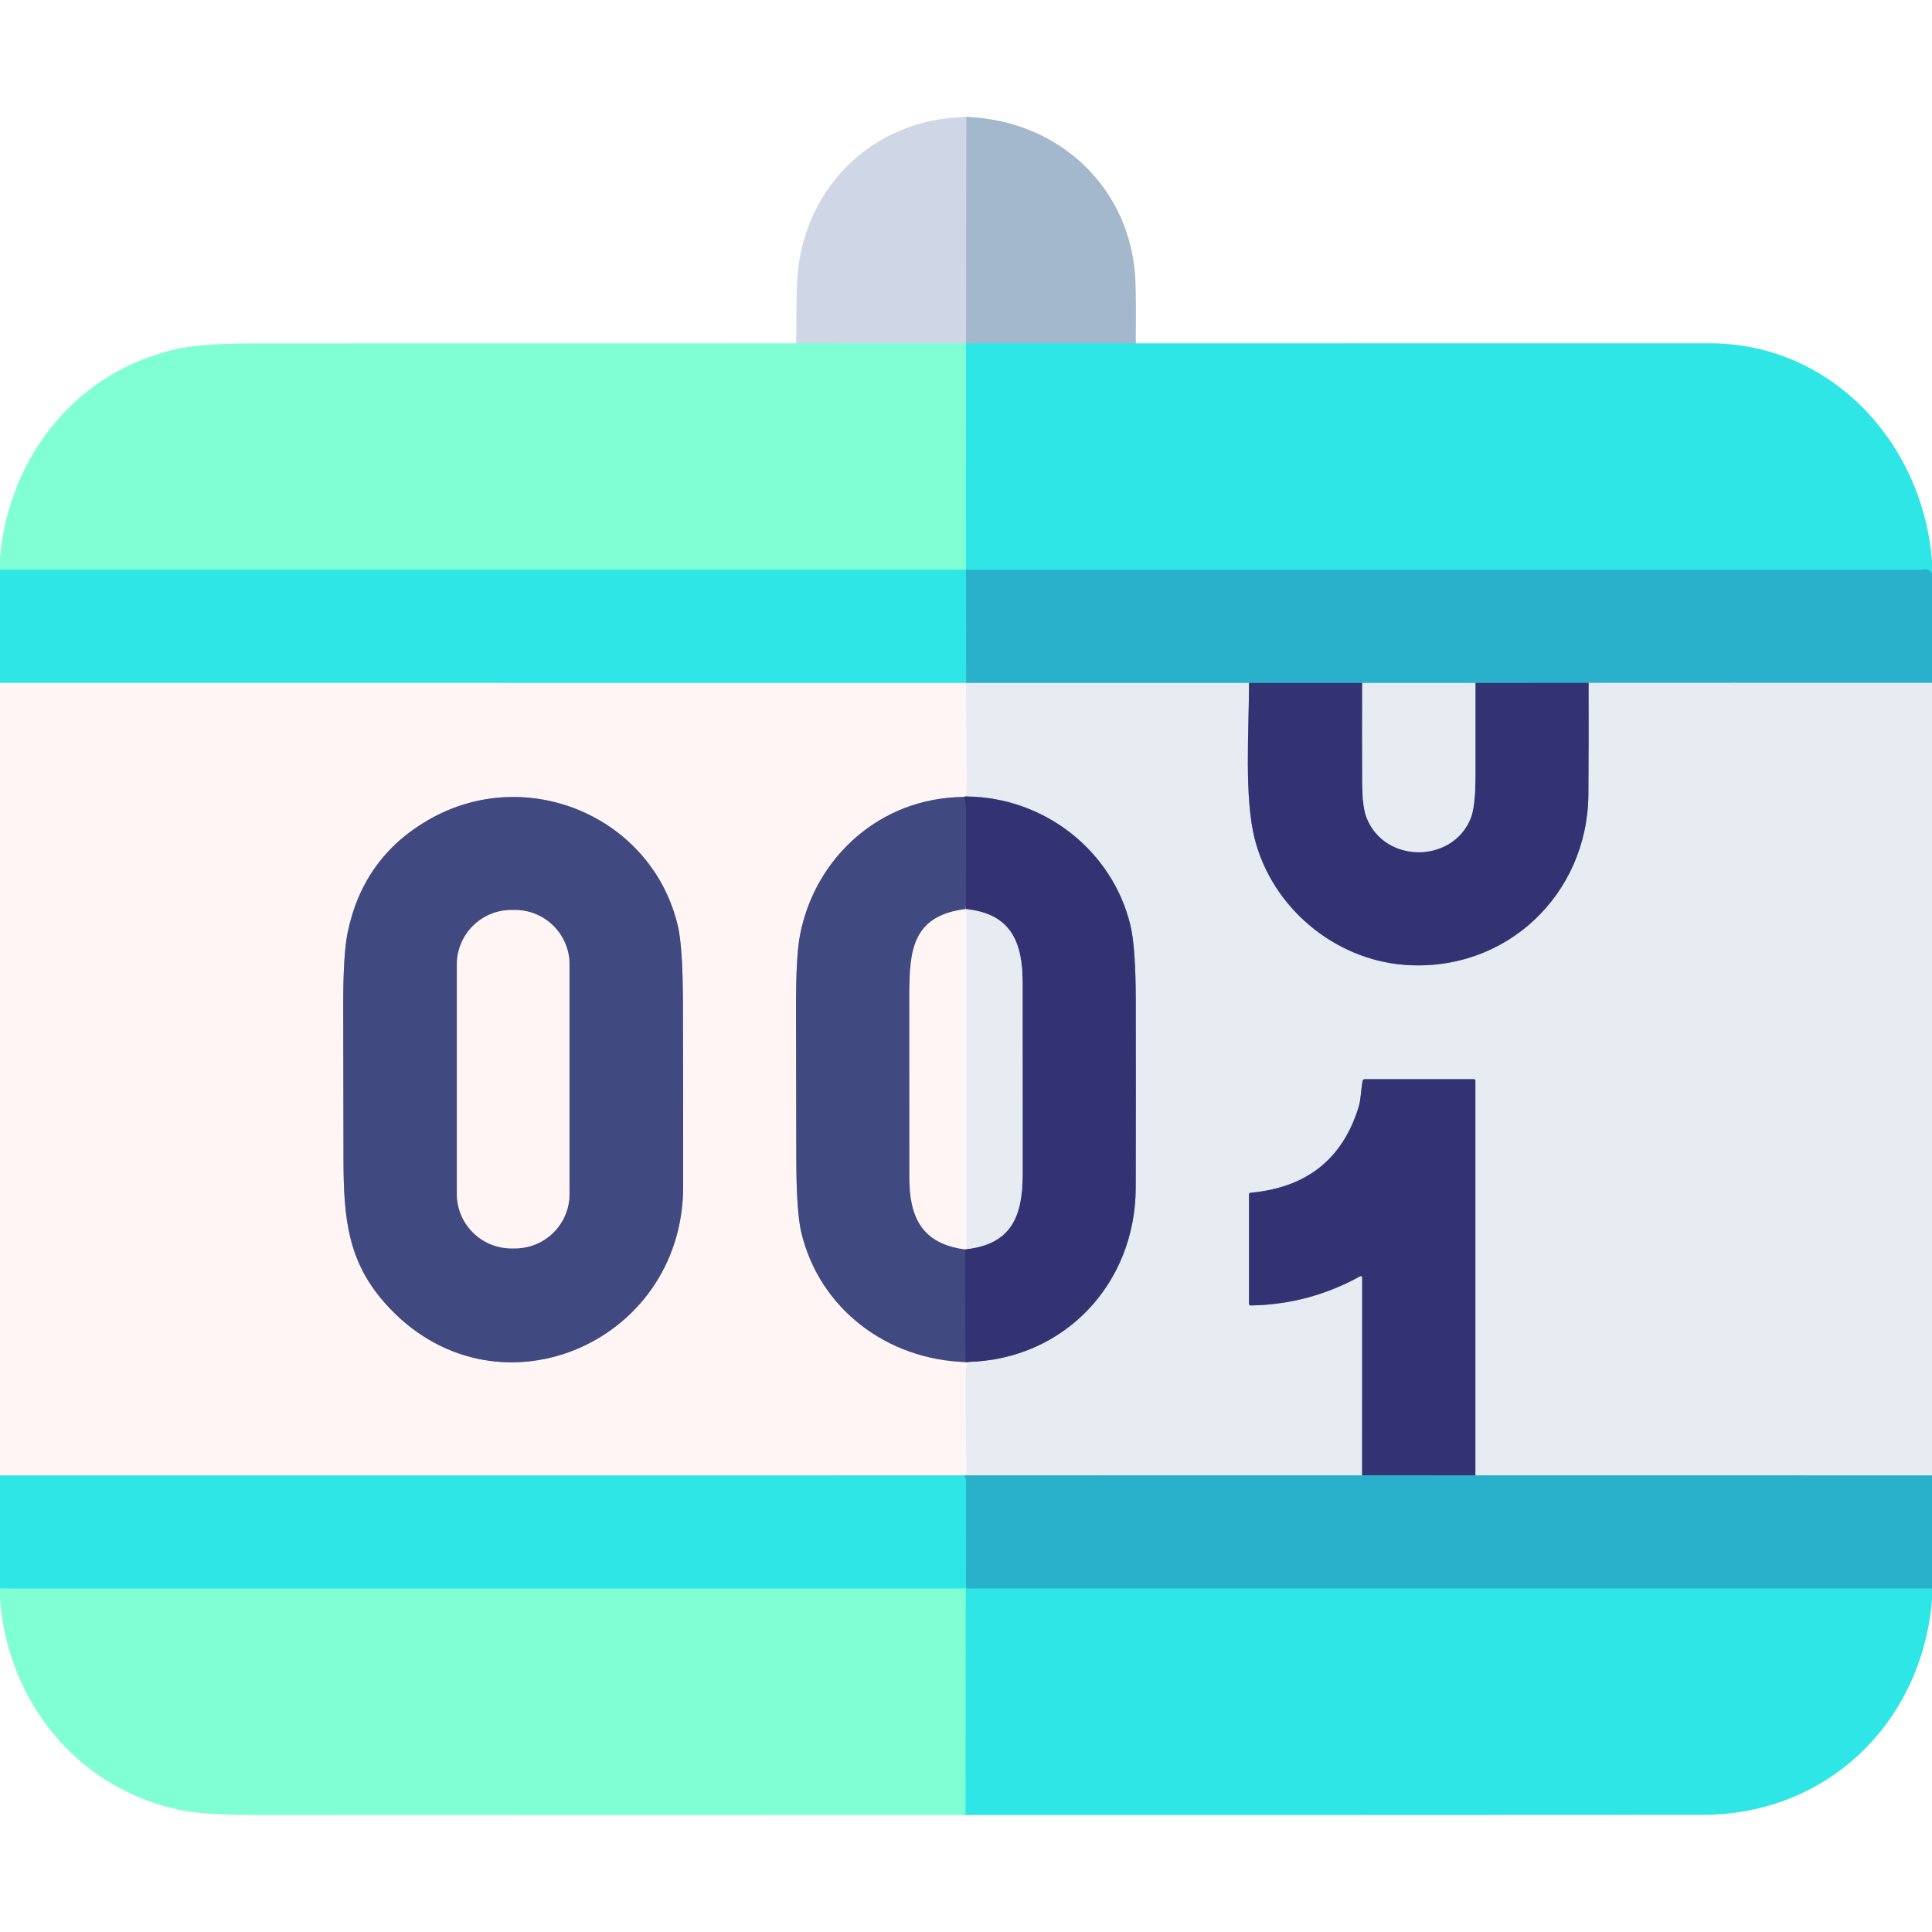
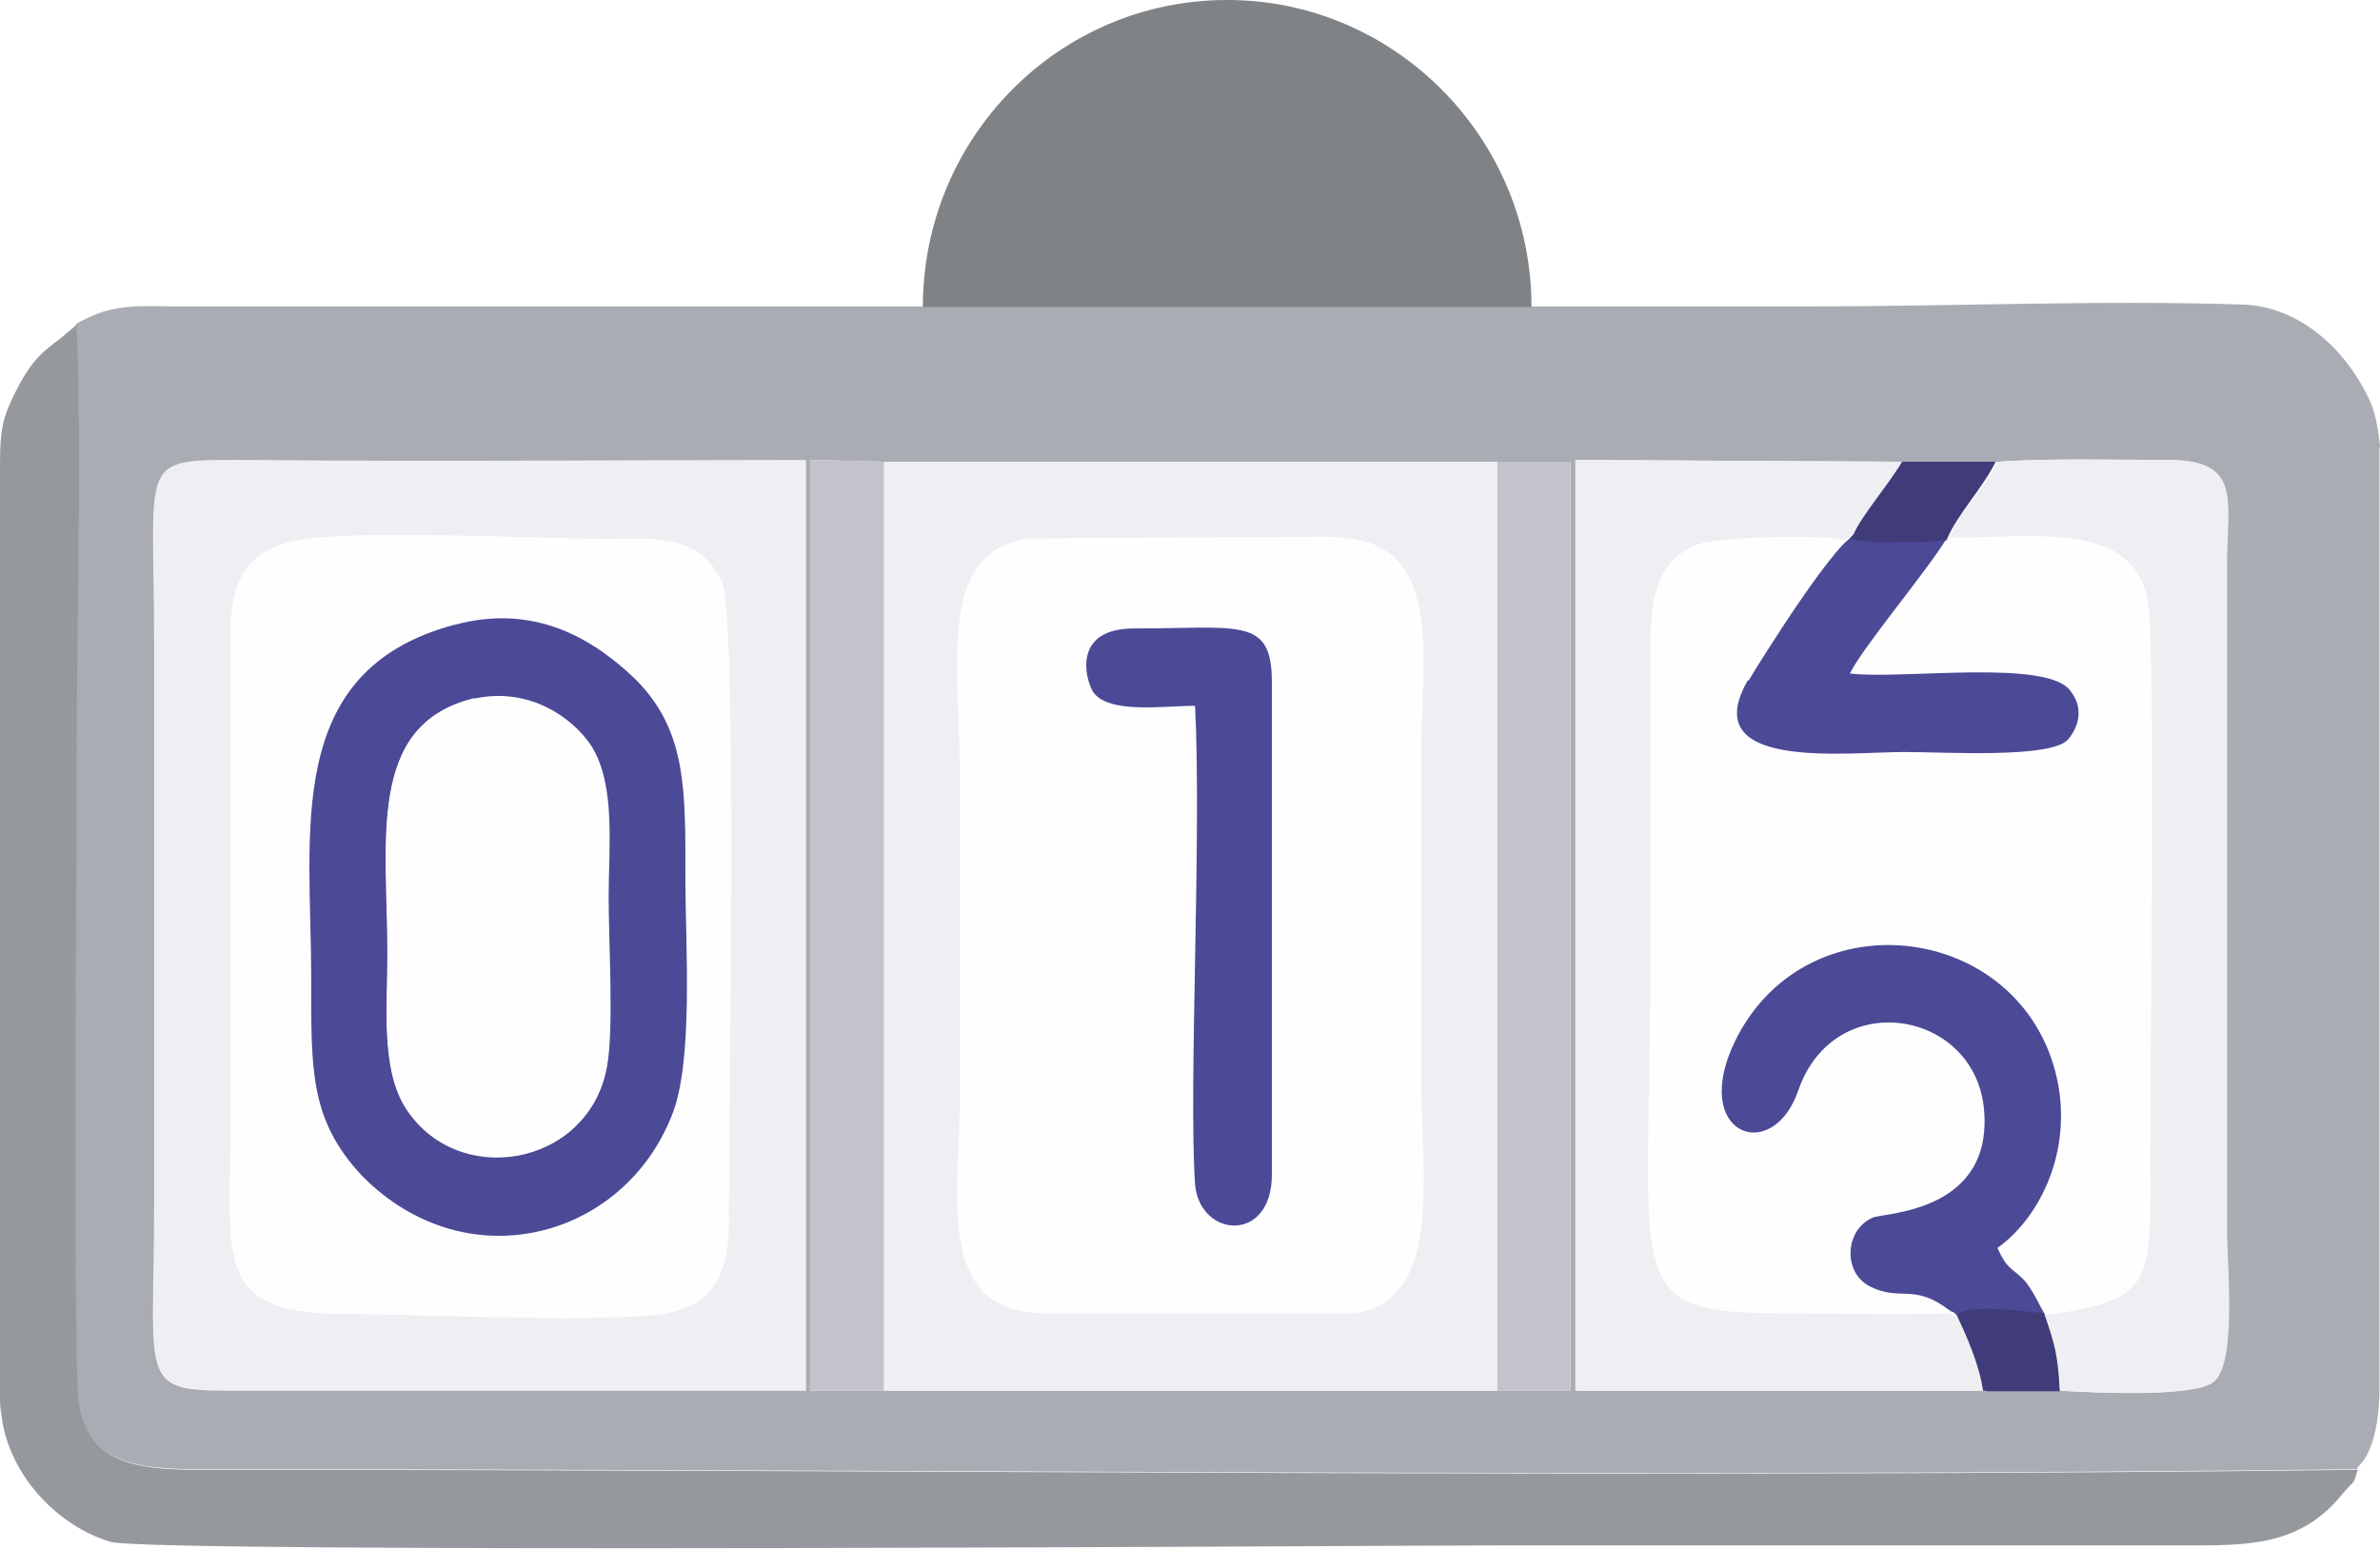
- <svg xmlns="http://www.w3.org/2000/svg" version="1.1" viewBox="0.00 0.00 512.00 512.00">
-   <g stroke-width="2.00" fill="none" stroke-linecap="butt">
-     <path stroke="#b9c8d9" vector-effect="non-scaling-stroke" d="   M 256.11 30.99   L 256.02 91.00" />
-     <path stroke="#a8ebdd" vector-effect="non-scaling-stroke" d="   M 256.02 91.00   L 211.02 90.99" />
-     <path stroke="#69cfd9" vector-effect="non-scaling-stroke" d="   M 300.99 91.00   L 256.02 91.00" />
-     <path stroke="#57f3dd" vector-effect="non-scaling-stroke" d="   M 256.02 91.00   L 256.00 151.00" />
-     <path stroke="#57f3dd" vector-effect="non-scaling-stroke" d="   M 256.00 151.00   L 0.00 151.01" />
-     <path stroke="#2cccd9" vector-effect="non-scaling-stroke" d="   M 512.00 151.99   C 510.69 150.35 510.29 151.00 508.68 151.00   Q 382.34 151.00 256.00 151.00" />
-     <path stroke="#88cfdf" vector-effect="non-scaling-stroke" d="   M 512.00 180.97   L 420.99 180.99" />
-     <path stroke="#2e72a0" vector-effect="non-scaling-stroke" d="   M 420.99 180.99   L 391.00 181.00" />
-     <path stroke="#88cfdf" vector-effect="non-scaling-stroke" d="   M 391.00 181.00   L 361.01 181.00" />
-     <path stroke="#2e72a0" vector-effect="non-scaling-stroke" d="   M 361.01 181.00   L 331.02 181.00" />
-     <path stroke="#88cfdf" vector-effect="non-scaling-stroke" d="   M 331.02 181.00   L 256.03 181.00" />
-     <path stroke="#2cccd9" vector-effect="non-scaling-stroke" d="   M 256.03 181.00   L 256.00 151.00" />
-     <path stroke="#97eeee" vector-effect="non-scaling-stroke" d="   M 256.03 181.00   L 0.00 180.99" />
-     <path stroke="#f3f1f4" vector-effect="non-scaling-stroke" d="   M 256.03 181.00   L 256.19 211.08" />
-     <path stroke="#9994b4" vector-effect="non-scaling-stroke" d="   M 256.19 211.08   Q 255.78 211.02 255.42 211.21" />
-     <path stroke="#a0a0bb" vector-effect="non-scaling-stroke" d="   M 255.42 211.21   C 233.22 211.37 216.07 227.23 212.05 247.59   Q 210.91 253.35 210.95 267.51   Q 211.02 287.23 211.03 306.94   Q 211.04 321.26 212.40 326.83   C 217.32 346.97 235.16 360.30 255.85 360.96" />
-     <path stroke="#9994b4" vector-effect="non-scaling-stroke" d="   M 255.85 360.96   Q 256.13 361.11 256.55 360.93" />
-     <path stroke="#f3f1f4" vector-effect="non-scaling-stroke" d="   M 256.55 360.93   Q 255.98 362.14 255.97 363.00   Q 255.87 376.96 256.17 390.99" />
-     <path stroke="#94d3e1" vector-effect="non-scaling-stroke" d="   M 256.17 390.99   L 255.50 391.01" />
-     <path stroke="#97eeee" vector-effect="non-scaling-stroke" d="   M 255.50 391.01   L 0.00 391.02" />
-     <path stroke="#a0a0bb" vector-effect="non-scaling-stroke" d="   M 179.65 245.43   C 172.85 216.40 139.61 202.36 113.71 217.18   Q 96.27 227.15 92.14 247.09   Q 90.92 252.96 90.96 267.00   Q 91.01 287.09 91.03 307.19   C 91.05 323.11 92.25 334.27 101.97 345.28   C 130.58 377.68 181.01 356.48 181.04 314.50   Q 181.06 289.90 180.98 265.32   Q 180.93 250.92 179.65 245.43" />
-     <path stroke="#88cfdf" vector-effect="non-scaling-stroke" d="   M 512.00 391.00   L 390.99 390.99" />
-     <path stroke="#8d90b3" vector-effect="non-scaling-stroke" d="   M 390.99 390.99   L 390.99 286.36   A 0.36 0.35 90.0 0 0 390.64 286.00   L 361.73 286.00   Q 361.17 286.00 361.08 286.54   C 360.68 288.75 360.65 291.37 360.07 293.29   Q 353.75 314.05 331.42 316.09   Q 331.00 316.13 331.00 316.54   L 331.00 345.49   Q 331.00 345.97 331.47 345.96   Q 346.98 345.69 360.47 338.21   A 0.35 0.35 0.0 0 1 360.99 338.52   L 360.98 390.97" />
-     <path stroke="#88cfdf" vector-effect="non-scaling-stroke" d="   M 360.98 390.97   L 256.17 390.99" />
-     <path stroke="#8d90b3" vector-effect="non-scaling-stroke" d="   M 256.55 360.93   C 282.10 360.25 300.92 340.17 300.98 314.75   Q 301.04 289.90 300.99 265.06   Q 300.96 250.91 299.56 245.17   C 294.75 225.35 276.75 211.32 256.19 211.08" />
-     <path stroke="#8d90b3" vector-effect="non-scaling-stroke" d="   M 331.02 181.00   C 330.95 194.12 329.73 211.33 332.52 222.32   C 337.17 240.58 353.68 254.30 372.26 255.70   C 399.09 257.71 420.76 237.06 420.94 210.49   Q 421.04 195.81 420.99 180.99" />
-     <path stroke="#8d90b3" vector-effect="non-scaling-stroke" d="   M 361.01 181.00   Q 360.97 194.31 361.02 207.54   Q 361.04 213.84 362.16 216.68   C 366.97 228.94 384.92 228.76 389.72 216.91   Q 391.01 213.74 391.00 205.41   Q 391.00 193.25 391.00 181.00" />
-     <path stroke="#3a3f7a" vector-effect="non-scaling-stroke" d="   M 255.85 360.96   L 255.73 331.09" />
-     <path stroke="#9994b4" vector-effect="non-scaling-stroke" d="   M 255.73 331.09   Q 255.20 330.96 256.10 331.03" />
-     <path stroke="#8d90b3" vector-effect="non-scaling-stroke" d="   M 256.10 331.03   C 268.13 329.69 270.99 322.16 271.00 311.19   Q 271.01 285.82 270.99 260.43   C 270.99 249.59 267.87 242.13 255.95 240.93" />
-     <path stroke="#3a3f7a" vector-effect="non-scaling-stroke" d="   M 255.95 240.93   Q 256.01 227.88 256.00 214.75   Q 256.00 212.76 255.42 211.21" />
-     <path stroke="#a0a0bb" vector-effect="non-scaling-stroke" d="   M 150.92 255.60   A 14.43 14.43 0.0 0 0 136.49 241.17   L 135.51 241.17   A 14.43 14.43 0.0 0 0 121.08 255.60   L 121.08 316.40   A 14.43 14.43 0.0 0 0 135.51 330.83   L 136.49 330.83   A 14.43 14.43 0.0 0 0 150.92 316.40   L 150.92 255.60" />
-     <path stroke="#939bb9" vector-effect="non-scaling-stroke" d="   M 255.95 240.93   L 254.93 241.05" />
-     <path stroke="#a0a0bb" vector-effect="non-scaling-stroke" d="   M 254.93 241.05   C 242.24 243.06 241.00 251.35 241.00 263.15   Q 240.99 287.60 241.01 312.09   C 241.01 322.61 244.35 329.61 255.73 331.09" />
-     <path stroke="#f3f1f4" vector-effect="non-scaling-stroke" d="   M 256.10 331.03   L 256.10 241.79   Q 256.10 241.39 255.71 241.28   L 254.93 241.05" />
-     <path stroke="#2e72a0" vector-effect="non-scaling-stroke" d="   M 390.99 390.99   L 360.98 390.97" />
-     <path stroke="#2cccd9" vector-effect="non-scaling-stroke" d="   M 512.00 420.99   L 255.97 420.99" />
-     <path stroke="#2cccd9" vector-effect="non-scaling-stroke" d="   M 255.97 420.99   Q 256.02 406.85 256.00 392.70   C 256.00 391.91 255.79 391.70 255.50 391.01" />
-     <path stroke="#57f3dd" vector-effect="non-scaling-stroke" d="   M 255.97 420.99   L 0.00 420.98" />
-     <path stroke="#57f3dd" vector-effect="non-scaling-stroke" d="   M 255.97 420.99   L 255.90 480.99" />
+ <svg xmlns="http://www.w3.org/2000/svg" id="_Слой_2" data-name="Слой 2" viewBox="0 0 39.69 25.82">
+   <defs>
+     <style>
+       .cls-1 {
+         fill: #4c4997;
+       }
+ 
+       .cls-1, .cls-2, .cls-3, .cls-4, .cls-5, .cls-6, .cls-7, .cls-8 {
+         fill-rule: evenodd;
+       }
+ 
+       .cls-2 {
+         fill: #7f8386;
+       }
+ 
+       .cls-3 {
+         fill: #efeff3;
+       }
+ 
+       .cls-4 {
+         fill: #95999e;
+       }
+ 
+       .cls-5 {
+         fill: #3f3c79;
+       }
+ 
+       .cls-6, .cls-9 {
+         fill: #c4c2cd;
+       }
+ 
+       .cls-7 {
+         fill: #fefefe;
+       }
+ 
+       .cls-8 {
+         fill: #a9acb3;
+       }
+     </style>
+   </defs>
+   <g id="_Слой_1-2" data-name="Слой 1">
+     <g>
+       <path class="cls-8" d="m14.74,7.7h11.45v15.49h-12.67V7.67l1.22.03Zm24.94-.23v15.8c-.03.94-.34,1.17-.34,1.17,0,0-.03.03-.03.06-11.74.14-23.78,0-35.57,0-1.19,0-2.27.06-2.44-1.15-.09-.63-.03-9.71-.03-10.82,0-2.32.09-4.78,0-7.13.51-.29.85-.31,1.59-.29h27.3c2.35,0,4.96-.11,7.29-.03.96.06,1.7.8,2.07,1.6.09.2.14.46.17.77h0Zm-26.25,15.72H4.11c-1.84,0-1.53.03-1.53-3.12v-9.33c0-3.18-.31-3.06,1.62-3.06,3.09.03,6.15,0,9.24,0v15.52Zm20.92,0h-1.16l-.17-.37.06.37h-6.8V7.67l5.47.03h1.56c.91-.06,1.93-.03,2.83-.03,1.25,0,.99.66.99,1.75v11.11c0,.6.17,2.2-.23,2.52-.34.26-2.04.17-2.55.14h0Z" />
+       <path class="cls-7" d="m19.93,11.77c-.54,0-1.45.14-1.7-.23-.14-.23-.34-1.06.68-1.06,1.76,0,2.3-.2,2.3.89v8.22c0,1.15-1.19,1.06-1.28.17-.11-1.6.11-5.75,0-7.99h0Zm-2.78-2.78c-1.53.23-1.13,2.09-1.13,4.04v5.24c0,1.63-.45,3.64,1.42,3.64h5.16c1.47-.23,1.11-2.23,1.11-4.04v-5.24c0-1.66.43-3.64-1.45-3.66l-5.1.03Z" />
+       <path class="cls-7" d="m32.51,21.9c-.6-.46-.82-.2-1.33-.46-.45-.23-.43-.94.06-1.15.26-.09,2.04-.11,1.84-1.86-.2-1.6-2.49-1.98-3.09-.26-.43,1.26-1.81.74-1.05-.83,1.22-2.46,4.9-1.95,5.39.77.2,1.2-.37,2.23-1.02,2.69.17.37.25.3.45.54.14.17.23.37.34.57,1.87-.26,1.76-.52,1.76-2.72,0-1.4.09-8.36-.03-9.1-.2-1.49-1.98-1.12-3.34-1.15h-.06c-.37.6-1.39,1.8-1.62,2.26.82.11,3.34-.26,3.69.31.2.26.14.57-.06.8-.31.31-2.04.2-2.72.2-.96,0-3.49.31-2.61-1.2.34-.57,1.56-1.95,1.64-2.32-.28-.11-2.13-.06-2.41.06-.74.26-.82.92-.82,1.83v5.33c0,5.21-.51,5.67,2.24,5.67.91,0,1.84.03,2.75,0h0Z" />
+       <path class="cls-4" d="m39.32,24.51c-11.74.14-23.78,0-35.57,0-1.19,0-2.27.06-2.44-1.15-.09-.63-.03-9.71-.03-10.82,0-2.32.09-4.78,0-7.13-.43.4-.62.4-.94.97-.28.52-.34.72-.34,1.35v15.63c0,.14.03.23.03.29.14.97.94,1.8,1.81,2.06.65.2,21.49.06,23.19.06h11.65c.96,0,1.76-.06,2.41-.89.2-.23.14-.09.23-.37h0Z" />
+       <path class="cls-3" d="m4.93,9.02c.88-.2,4.11-.03,5.24-.03.96-.03,1.53,0,1.87.72.26.6.11,8.96.11,10.51.03.92-.2,1.49-.96,1.66-.85.2-4.2.03-5.3.03-2.38.03-2.04-.86-2.04-3.24v-7.99c-.03-.94.23-1.49,1.08-1.66h0Zm8.5,14.17V7.67c-3.09,0-6.15.03-9.24,0-1.93,0-1.62-.11-1.62,3.06v9.33c0,3.15-.31,3.12,1.53,3.12h9.33Z" />
+       <path class="cls-3" d="m22.25,8.96c1.87.03,1.45,2,1.45,3.66v5.24c0,1.8.37,3.81-1.11,4.04h-5.16c-1.87,0-1.42-2-1.42-3.64v-5.24c0-1.95-.4-3.81,1.13-4.04l5.1-.03Zm-7.51,14.23h10.23V7.7h-10.23v15.49Z" />
+       <path class="cls-7" d="m7.57,10.42c1.36-.37,2.35.26,3.03.92.85.86.82,1.86.82,3.32,0,1.09.14,3.06-.23,3.95-.82,2.06-3.43,2.75-5.16,1-.88-.94-.85-1.78-.85-3.29,0-2.43-.48-5.12,2.38-5.9h0Zm-2.64-1.4c-.85.17-1.11.72-1.08,1.66v7.99c0,2.38-.34,3.26,2.04,3.24,1.11,0,4.45.17,5.3-.03.77-.17.99-.74.96-1.66,0-1.55.14-9.91-.11-10.51-.34-.72-.91-.74-1.87-.72-1.13,0-4.37-.17-5.24.03h0Z" />
+       <path class="cls-3" d="m33.02,22.82c-.06-.43-.2-.54-.34-.83-.11-.06-.09-.03-.17-.09-.91.03-1.84,0-2.75,0-2.75,0-2.24-.46-2.24-5.67v-5.33c0-.92.09-1.57.82-1.83.28-.11,2.13-.17,2.41-.06l.2-.14c.11-.31.57-.8.79-1.17l-5.47-.03v15.52h6.8l-.06-.37Z" />
+       <path class="cls-1" d="m7.91,11.65c.91-.2,1.64.31,1.96.8.4.66.28,1.66.28,2.52,0,.72.09,2.23-.03,2.83-.31,1.66-2.52,2.03-3.37.63-.4-.66-.28-1.69-.28-2.52,0-1.89-.37-3.84,1.45-4.27h0Zm-.34-1.23c-2.86.77-2.38,3.46-2.38,5.9,0,1.52-.03,2.35.85,3.29,1.73,1.75,4.34,1.06,5.16-1,.37-.89.23-2.86.23-3.95,0-1.46.03-2.46-.82-3.32-.68-.66-1.67-1.29-3.03-.92h0Z" />
+       <path class="cls-3" d="m32.49,8.96c1.36.03,3.15-.34,3.34,1.15.11.74.03,7.7.03,9.1,0,2.2.11,2.46-1.76,2.72.17.49.23.66.26,1.26.51.03,2.21.11,2.55-.14.4-.31.23-1.92.23-2.52v-11.11c0-1.09.26-1.75-.99-1.75-.91,0-1.93-.03-2.83.03-.2.4-.65.86-.82,1.26h0Z" />
+       <path class="cls-7" d="m7.91,11.65c-1.81.43-1.45,2.38-1.45,4.27,0,.83-.11,1.86.28,2.52.85,1.4,3.06,1.03,3.37-.63.11-.6.03-2.12.03-2.83,0-.86.11-1.86-.28-2.52-.31-.49-1.05-1-1.96-.8h0Z" />
+       <polygon class="cls-6" points="14.74 23.19 14.74 7.7 13.52 7.67 13.52 23.19 14.74 23.19" />
+       <rect class="cls-9" x="24.97" y="7.7" width="1.22" height="15.49" />
+       <path class="cls-1" d="m32.56,21.87c.09.06.02.04.14.09.23-.2,1.06-.07,1.4-.04-.11-.2-.2-.4-.34-.57-.23-.23-.28-.17-.45-.54.65-.46,1.22-1.49,1.02-2.69-.48-2.72-4.17-3.24-5.39-.77-.77,1.57.62,2.09,1.05.83.6-1.72,2.89-1.35,3.09.26.2,1.75-1.59,1.78-1.84,1.86-.48.2-.51.92-.06,1.15.51.26.73-.06,1.33.4l.05.03Z" />
+       <path class="cls-1" d="m19.93,11.77c.11,2.23-.11,6.38,0,7.99.09.89,1.28.97,1.28-.17v-8.22c0-1.09-.54-.89-2.3-.89-1.02,0-.82.83-.68,1.06.26.37,1.16.23,1.7.23h0Z" />
+       <path class="cls-1" d="m29.15,11.34c-.88,1.52,1.64,1.2,2.61,1.2.68,0,2.41.11,2.72-.2.2-.23.26-.54.06-.8-.34-.57-2.86-.2-3.69-.31.23-.46,1.25-1.66,1.62-2.26-.26.03-.51.03-.79.03h-.4c-.34-.06-.12-.03-.32-.07-.26-.06-1.63,2.13-1.8,2.42h0Z" />
+       <path class="cls-5" d="m30.84,8.97c.19.05.03.02.37.07.08.01.31,0,.4,0,.28,0,.57,0,.82-.03h.03c.17-.42.62-.89.82-1.31h-1.56c-.23.39-.67.89-.81,1.21l-.07.07Z" />
+       <path class="cls-5" d="m33.13,23.2h.06s1.16,0,1.16,0c-.03-.62-.09-.8-.26-1.3-.34-.03-1.23-.17-1.46.03.14.29.38.82.44,1.26h.05Z" />
+       <path class="cls-2" d="m20.47,0c2.78,0,5.07,2.29,5.07,5.12h-10.15c0-2.83,2.27-5.12,5.07-5.12h0Z" />
+     </g>
  </g>
-   <path fill="#cfd7e6" d="   M 256.11 30.99   L 256.02 91.00   L 211.02 90.99   Q 210.99 83.19 211.17 76.01   C 211.81 50.65 230.76 31.38 256.11 30.99   Z" />
-   <path fill="#a3b8cc" d="   M 256.11 30.99   C 280.68 31.84 299.90 49.87 300.91 74.57   Q 301.10 79.19 300.99 91.00   L 256.02 91.00   L 256.11 30.99   Z" />
-   <path fill="#80ffd4" d="   M 211.02 90.99   L 256.02 91.00   L 256.00 151.00   L 0.00 151.01   L 0.00 147.71   C 2.45 120.61 20.60 98.09 47.42 92.37   Q 53.73 91.02 67.32 91.01   Q 139.19 90.99 211.02 90.99   Z" />
-   <path fill="#2ee6e6" d="   M 256.02 91.00   L 300.99 91.00   Q 377.00 91.01 453.00 90.98   C 485.18 90.97 509.41 117.08 512.00 148.55   L 512.00 151.99   C 510.69 150.35 510.29 151.00 508.68 151.00   Q 382.34 151.00 256.00 151.00   L 256.02 91.00   Z" />
-   <path fill="#29b1cc" d="   M 512.00 151.99   L 512.00 180.97   L 420.99 180.99   L 391.00 181.00   L 361.01 181.00   L 331.02 181.00   L 256.03 181.00   L 256.00 151.00   Q 382.34 151.00 508.68 151.00   C 510.29 151.00 510.69 150.35 512.00 151.99   Z" />
-   <path fill="#2ee6e6" d="   M 256.00 151.00   L 256.03 181.00   L 0.00 180.99   L 0.00 151.01   L 256.00 151.00   Z" />
-   <path fill="#fff5f5" d="   M 0.00 180.99   L 256.03 181.00   L 256.19 211.08   Q 255.78 211.02 255.42 211.21   C 233.22 211.37 216.07 227.23 212.05 247.59   Q 210.91 253.35 210.95 267.51   Q 211.02 287.23 211.03 306.94   Q 211.04 321.26 212.40 326.83   C 217.32 346.97 235.16 360.30 255.85 360.96   Q 256.13 361.11 256.55 360.93   Q 255.98 362.14 255.97 363.00   Q 255.87 376.96 256.17 390.99   L 255.50 391.01   L 0.00 391.02   L 0.00 180.99   Z   M 179.65 245.43   C 172.85 216.40 139.61 202.36 113.71 217.18   Q 96.27 227.15 92.14 247.09   Q 90.92 252.96 90.96 267.00   Q 91.01 287.09 91.03 307.19   C 91.05 323.11 92.25 334.27 101.97 345.28   C 130.58 377.68 181.01 356.48 181.04 314.50   Q 181.06 289.90 180.98 265.32   Q 180.93 250.92 179.65 245.43   Z" />
-   <path fill="#e6ecf2" d="   M 512.00 180.97   L 512.00 391.00   L 390.99 390.99   L 390.99 286.36   A 0.36 0.35 90.0 0 0 390.64 286.00   L 361.73 286.00   Q 361.17 286.00 361.08 286.54   C 360.68 288.75 360.65 291.37 360.07 293.29   Q 353.75 314.05 331.42 316.09   Q 331.00 316.13 331.00 316.54   L 331.00 345.49   Q 331.00 345.97 331.47 345.96   Q 346.98 345.69 360.47 338.21   A 0.35 0.35 0.0 0 1 360.99 338.52   L 360.98 390.97   L 256.17 390.99   Q 255.87 376.96 255.97 363.00   Q 255.98 362.14 256.55 360.93   C 282.10 360.25 300.92 340.17 300.98 314.75   Q 301.04 289.90 300.99 265.06   Q 300.96 250.91 299.56 245.17   C 294.75 225.35 276.75 211.32 256.19 211.08   L 256.03 181.00   L 331.02 181.00   C 330.95 194.12 329.73 211.33 332.52 222.32   C 337.17 240.58 353.68 254.30 372.26 255.70   C 399.09 257.71 420.76 237.06 420.94 210.49   Q 421.04 195.81 420.99 180.99   L 512.00 180.97   Z" />
-   <path fill="#333373" d="   M 331.02 181.00   L 361.01 181.00   Q 360.97 194.31 361.02 207.54   Q 361.04 213.84 362.16 216.68   C 366.97 228.94 384.92 228.76 389.72 216.91   Q 391.01 213.74 391.00 205.41   Q 391.00 193.25 391.00 181.00   L 420.99 180.99   Q 421.04 195.81 420.94 210.49   C 420.76 237.06 399.09 257.71 372.26 255.70   C 353.68 254.30 337.17 240.58 332.52 222.32   C 329.73 211.33 330.95 194.12 331.02 181.00   Z" />
-   <path fill="#e6ecf2" d="   M 361.01 181.00   L 391.00 181.00   Q 391.00 193.25 391.00 205.41   Q 391.01 213.74 389.72 216.91   C 384.92 228.76 366.97 228.94 362.16 216.68   Q 361.04 213.84 361.02 207.54   Q 360.97 194.31 361.01 181.00   Z" />
-   <path fill="#333373" d="   M 256.19 211.08   C 276.75 211.32 294.75 225.35 299.56 245.17   Q 300.96 250.91 300.99 265.06   Q 301.04 289.90 300.98 314.75   C 300.92 340.17 282.10 360.25 256.55 360.93   Q 256.13 361.11 255.85 360.96   L 255.73 331.09   Q 255.20 330.96 256.10 331.03   C 268.13 329.69 270.99 322.16 271.00 311.19   Q 271.01 285.82 270.99 260.43   C 270.99 249.59 267.87 242.13 255.95 240.93   Q 256.01 227.88 256.00 214.75   Q 256.00 212.76 255.42 211.21   Q 255.78 211.02 256.19 211.08   Z" />
-   <path fill="#404a80" d="   M 113.71 217.18   C 139.61 202.36 172.85 216.40 179.65 245.43   Q 180.93 250.92 180.98 265.32   Q 181.06 289.90 181.04 314.50   C 181.01 356.48 130.58 377.68 101.97 345.28   C 92.25 334.27 91.05 323.11 91.03 307.19   Q 91.01 287.09 90.96 267.00   Q 90.92 252.96 92.14 247.09   Q 96.27 227.15 113.71 217.18   Z   M 150.92 255.60   A 14.43 14.43 0.0 0 0 136.49 241.17   L 135.51 241.17   A 14.43 14.43 0.0 0 0 121.08 255.60   L 121.08 316.40   A 14.43 14.43 0.0 0 0 135.51 330.83   L 136.49 330.83   A 14.43 14.43 0.0 0 0 150.92 316.40   L 150.92 255.60   Z" />
-   <path fill="#404a80" d="   M 255.42 211.21   Q 256.00 212.76 256.00 214.75   Q 256.01 227.88 255.95 240.93   L 254.93 241.05   C 242.24 243.06 241.00 251.35 241.00 263.15   Q 240.99 287.60 241.01 312.09   C 241.01 322.61 244.35 329.61 255.73 331.09   L 255.85 360.96   C 235.16 360.30 217.32 346.97 212.40 326.83   Q 211.04 321.26 211.03 306.94   Q 211.02 287.23 210.95 267.51   Q 210.91 253.35 212.05 247.59   C 216.07 227.23 233.22 211.37 255.42 211.21   Z" />
-   <rect fill="#fff5f5" x="121.08" y="241.17" width="29.84" height="89.66" rx="14.43" />
-   <path fill="#e6ecf2" d="   M 255.95 240.93   C 267.87 242.13 270.99 249.59 270.99 260.43   Q 271.01 285.82 271.00 311.19   C 270.99 322.16 268.13 329.69 256.10 331.03   L 256.10 241.79   Q 256.10 241.39 255.71 241.28   L 254.93 241.05   L 255.95 240.93   Z" />
-   <path fill="#fff5f5" d="   M 254.93 241.05   L 255.71 241.28   Q 256.10 241.39 256.10 241.79   L 256.10 331.03   Q 255.20 330.96 255.73 331.09   C 244.35 329.61 241.01 322.61 241.01 312.09   Q 240.99 287.60 241.00 263.15   C 241.00 251.35 242.24 243.06 254.93 241.05   Z" />
-   <path fill="#333373" d="   M 390.99 390.99   L 360.98 390.97   L 360.99 338.52   A 0.35 0.35 0.0 0 0 360.47 338.21   Q 346.98 345.69 331.47 345.96   Q 331.00 345.97 331.00 345.49   L 331.00 316.54   Q 331.00 316.13 331.42 316.09   Q 353.75 314.05 360.07 293.29   C 360.65 291.37 360.68 288.75 361.08 286.54   Q 361.17 286.00 361.73 286.00   L 390.64 286.00   A 0.36 0.35 90.0 0 1 390.99 286.36   L 390.99 390.99   Z" />
-   <path fill="#29b1cc" d="   M 360.98 390.97   L 390.99 390.99   L 512.00 391.00   L 512.00 420.99   L 255.97 420.99   Q 256.02 406.85 256.00 392.70   C 256.00 391.91 255.79 391.70 255.50 391.01   L 256.17 390.99   L 360.98 390.97   Z" />
-   <path fill="#2ee6e6" d="   M 255.50 391.01   C 255.79 391.70 256.00 391.91 256.00 392.70   Q 256.02 406.85 255.97 420.99   L 0.00 420.98   L 0.00 391.02   L 255.50 391.01   Z" />
-   <path fill="#80ffd4" d="   M 0.00 420.98   L 255.97 420.99   L 255.90 480.99   Q 161.43 481.03 67.31 480.98   Q 53.75 480.97 47.42 479.61   C 20.56 473.85 2.18 451.21 0.00 423.92   L 0.00 420.98   Z" />
-   <path fill="#2ee6e6" d="   M 512.00 420.99   L 512.00 424.05   C 509.23 456.71 484.11 480.93 451.25 480.95   Q 353.39 481.01 255.90 480.99   L 255.97 420.99   L 512.00 420.99   Z" />
</svg>
